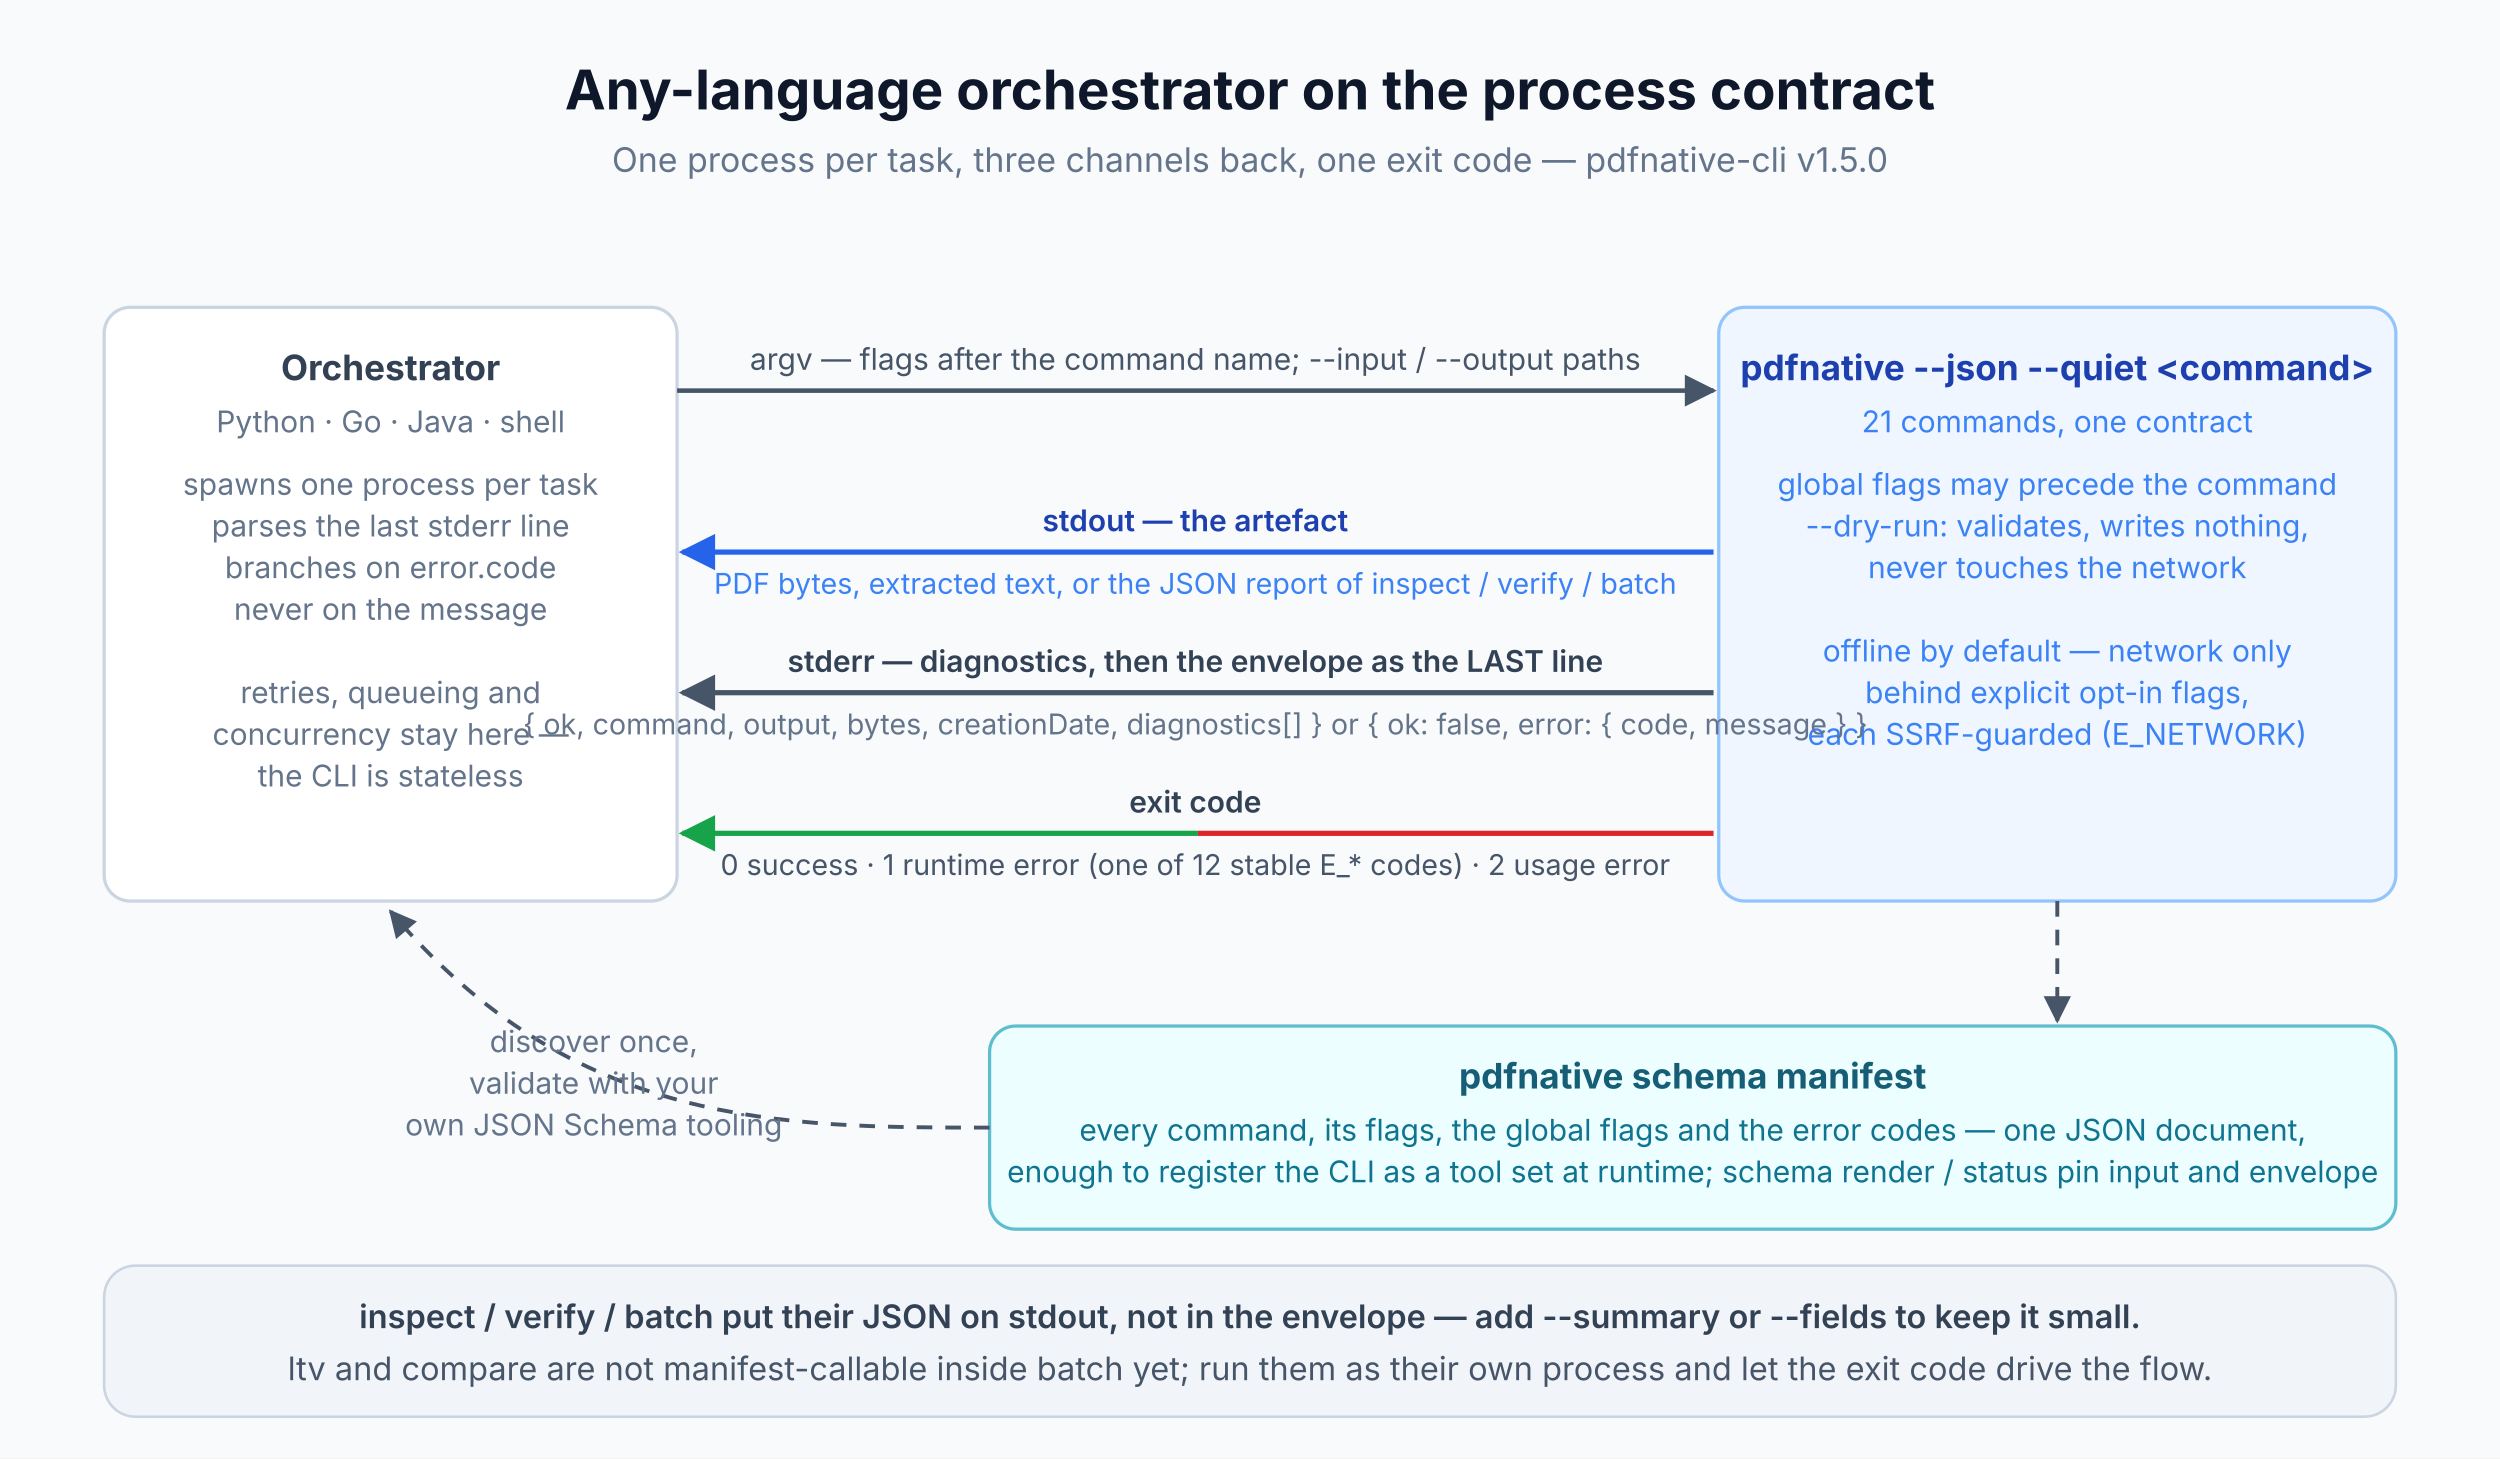
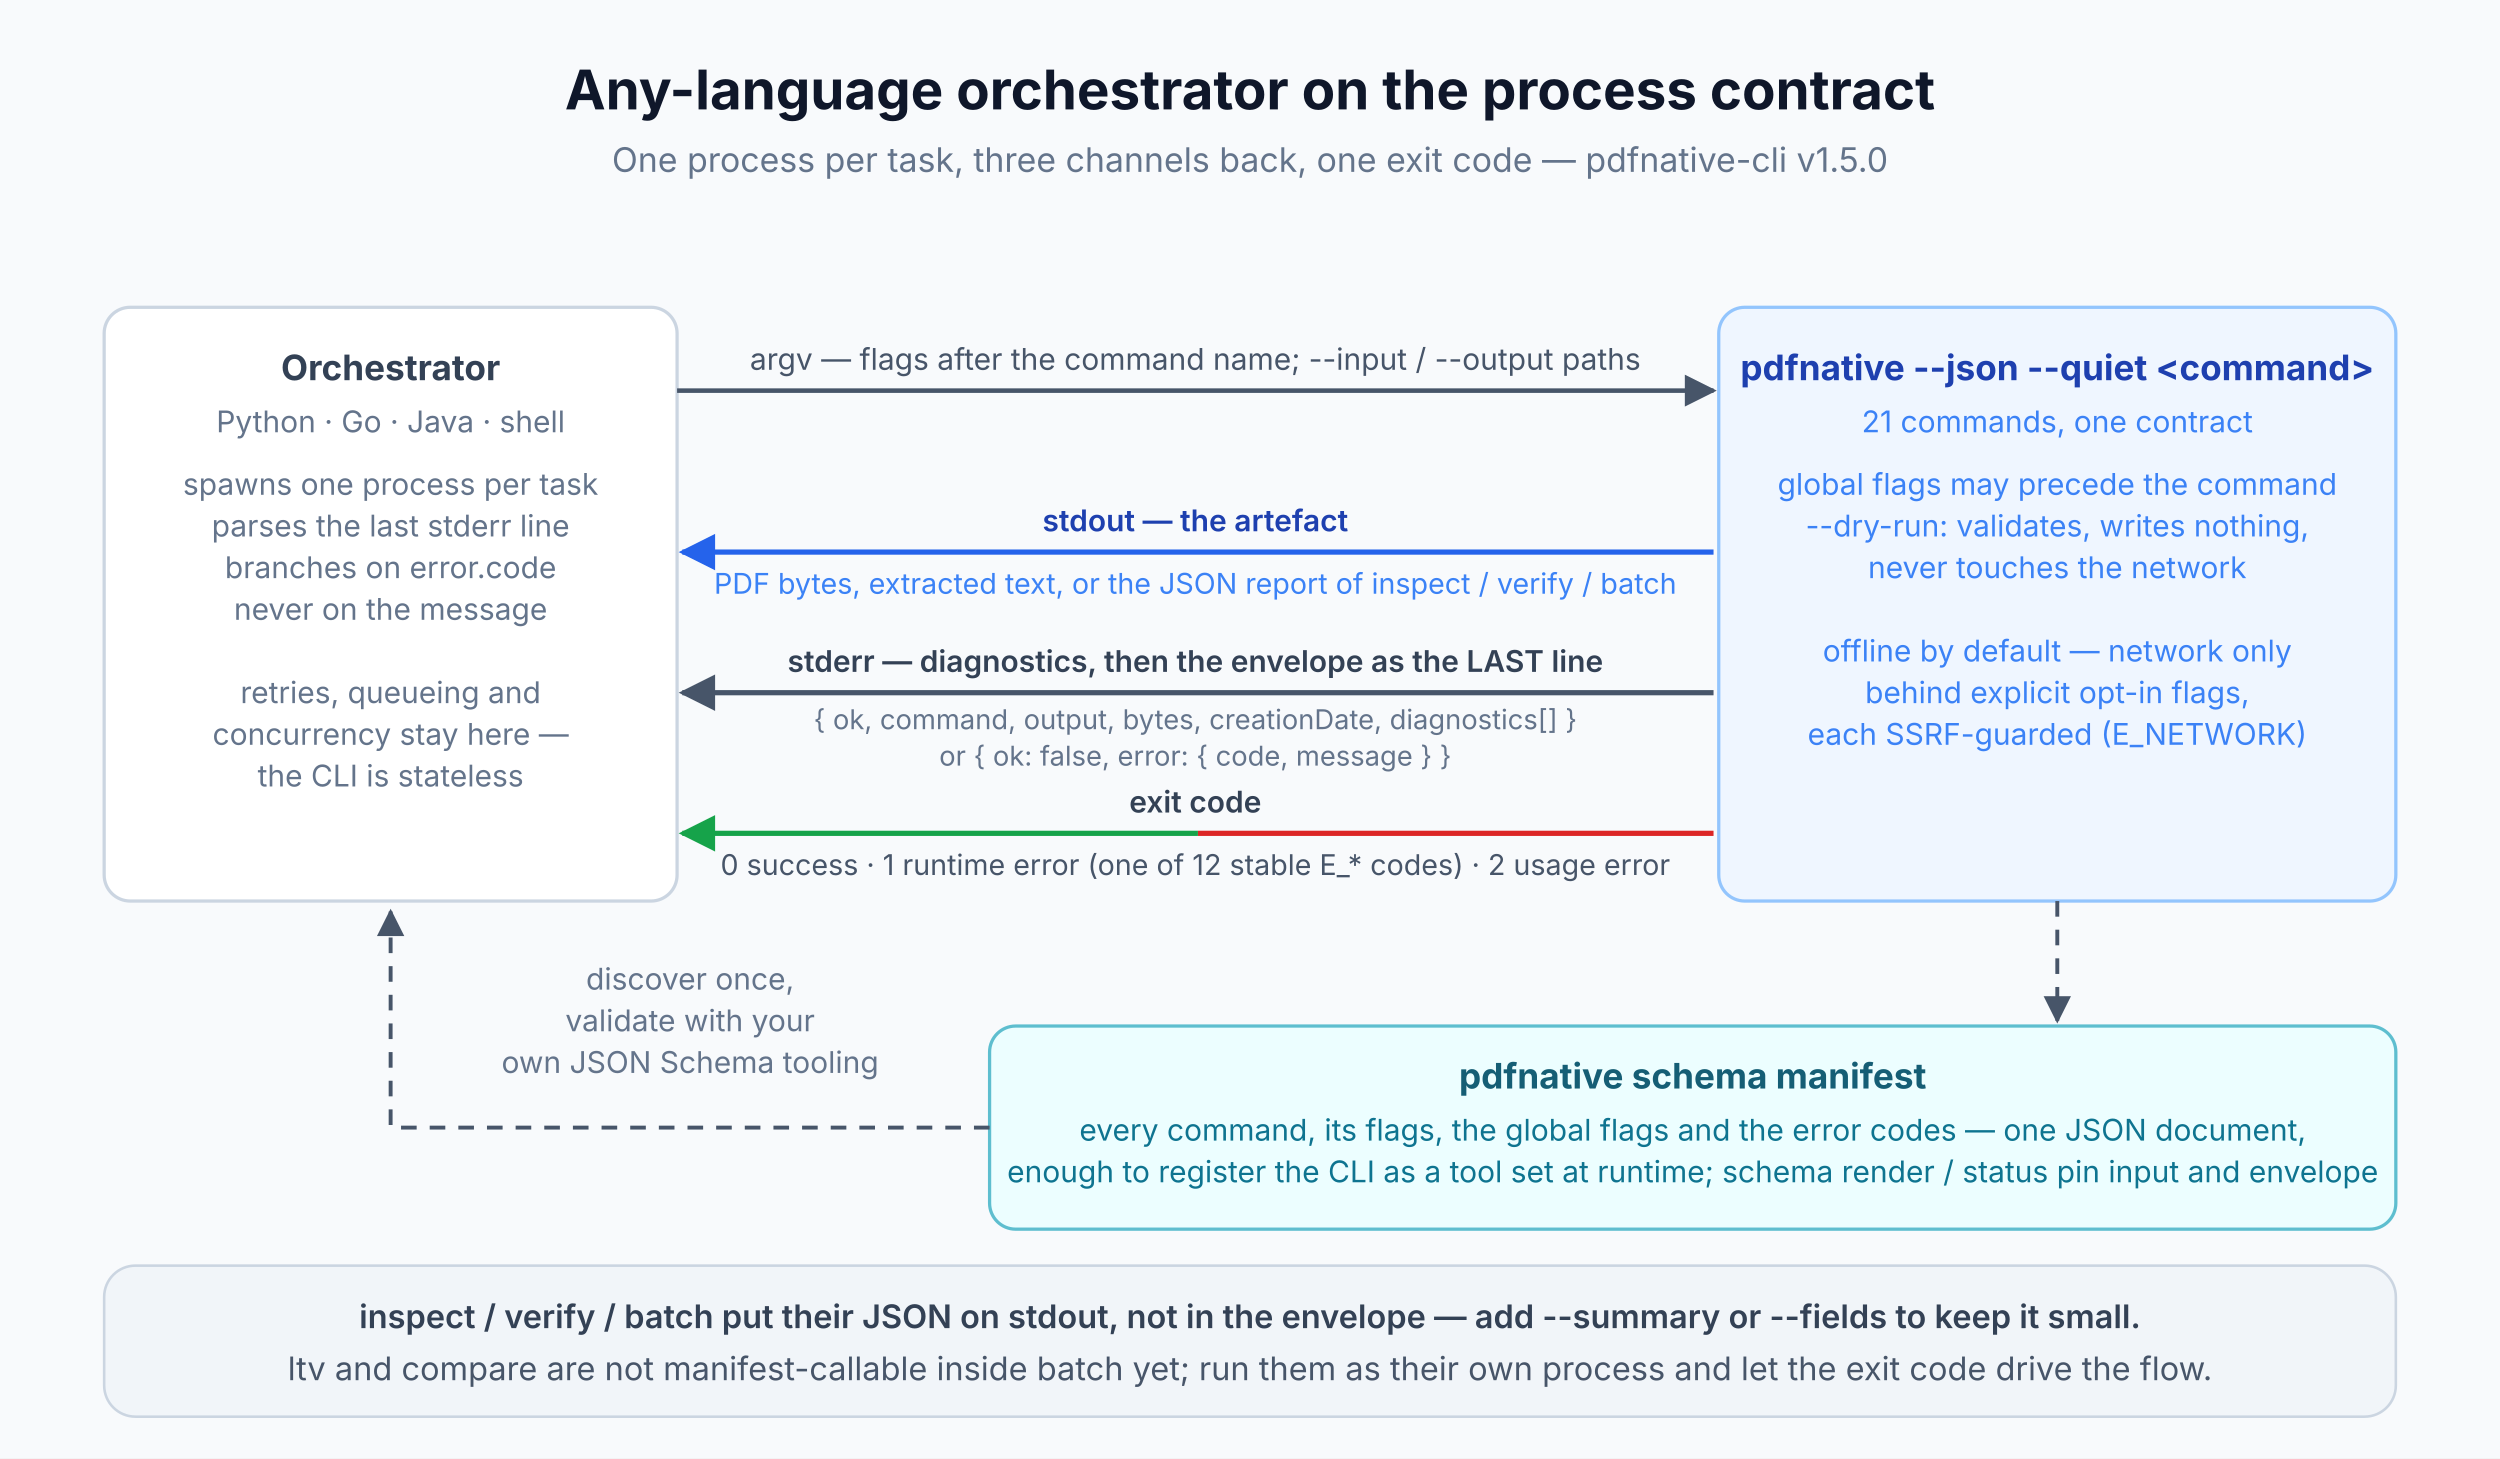
<svg xmlns="http://www.w3.org/2000/svg" viewBox="0 0 960 560" role="img" aria-labelledby="uco-title uco-desc" font-family="Inter,-apple-system,BlinkMacSystemFont,'Segoe UI',Roboto,'Helvetica Neue',Arial,sans-serif">
  <defs>
    <marker id="uco-ah" viewBox="0 0 10 10" refX="9" refY="5" markerWidth="7" markerHeight="7" orient="auto-start-reverse">
      <path d="M0,0 L10,5 L0,10 z" fill="#475569" />
    </marker>
    <marker id="uco-ah-blue" viewBox="0 0 10 10" refX="9" refY="5" markerWidth="7" markerHeight="7" orient="auto-start-reverse">
      <path d="M0,0 L10,5 L0,10 z" fill="#2563EB" />
    </marker>
    <marker id="uco-ah-green" viewBox="0 0 10 10" refX="9" refY="5" markerWidth="7" markerHeight="7" orient="auto-start-reverse">
      <path d="M0,0 L10,5 L0,10 z" fill="#16A34A" />
    </marker>
    <marker id="uco-ah-red" viewBox="0 0 10 10" refX="9" refY="5" markerWidth="7" markerHeight="7" orient="auto-start-reverse">
      <path d="M0,0 L10,5 L0,10 z" fill="#DC2626" />
    </marker>
  </defs>
  <rect width="960" height="560" fill="#F8FAFC" />
  <text x="480" y="42" text-anchor="middle" font-size="21" font-weight="700" fill="#0F172A">Any-language orchestrator on the process contract</text>
  <text x="480" y="66" text-anchor="middle" font-size="13" fill="#64748B">One process per task, three channels back, one exit code — pdfnative-cli v1.5.0</text>
  <rect x="40" y="118" width="220" height="228" rx="10" fill="#FFFFFF" stroke="#CBD5E1" stroke-width="1.25" />
  <text x="150" y="146" text-anchor="middle" font-size="13.5" font-weight="700" fill="#334155">Orchestrator</text>
  <text x="150" y="166" text-anchor="middle" font-size="11.5" fill="#64748B">Python · Go · Java · shell</text>
  <text x="150" y="190" text-anchor="middle" font-size="11.5" fill="#64748B">spawns one process per task</text>
  <text x="150" y="206" text-anchor="middle" font-size="11.5" fill="#64748B">parses the last stderr line</text>
  <text x="150" y="222" text-anchor="middle" font-size="11.5" fill="#64748B">branches on error.code</text>
  <text x="150" y="238" text-anchor="middle" font-size="11.5" fill="#64748B">never on the message</text>
  <text x="150" y="270" text-anchor="middle" font-size="11.5" fill="#64748B">retries, queueing and</text>
  <text x="150" y="286" text-anchor="middle" font-size="11.5" fill="#64748B">concurrency stay here —</text>
  <text x="150" y="302" text-anchor="middle" font-size="11.5" fill="#64748B">the CLI is stateless</text>
  <rect x="660" y="118" width="260" height="228" rx="10" fill="#EFF6FF" stroke="#93C5FD" stroke-width="1.25" />
  <text x="790" y="146" text-anchor="middle" font-size="13.5" font-weight="700" fill="#1E40AF">pdfnative --json --quiet &lt;command&gt;</text>
  <text x="790" y="166" text-anchor="middle" font-size="11.5" fill="#3B82F6">21 commands, one contract</text>
  <text x="790" y="190" text-anchor="middle" font-size="11.5" fill="#3B82F6">global flags may precede the command</text>
  <text x="790" y="206" text-anchor="middle" font-size="11.5" fill="#3B82F6">--dry-run: validates, writes nothing,</text>
  <text x="790" y="222" text-anchor="middle" font-size="11.5" fill="#3B82F6">never touches the network</text>
  <text x="790" y="254" text-anchor="middle" font-size="11.5" fill="#3B82F6">offline by default — network only</text>
  <text x="790" y="270" text-anchor="middle" font-size="11.5" fill="#3B82F6">behind explicit opt-in flags,</text>
  <text x="790" y="286" text-anchor="middle" font-size="11.5" fill="#3B82F6">each SSRF-guarded (E_NETWORK)</text>
  <line x1="260" y1="150" x2="658" y2="150" stroke="#475569" stroke-width="1.75" marker-end="url(#uco-ah)" />
  <text x="459" y="142" text-anchor="middle" font-size="11.5" fill="#475569">argv — flags after the command name; --input / --output paths</text>
  <line x1="658" y1="212" x2="262" y2="212" stroke="#2563EB" stroke-width="2" marker-end="url(#uco-ah-blue)" />
  <text x="459" y="204" text-anchor="middle" font-size="11.5" font-weight="600" fill="#1E40AF">stdout — the artefact</text>
  <text x="459" y="228" text-anchor="middle" font-size="11" fill="#3B82F6">PDF bytes, extracted text, or the JSON report of inspect / verify / batch</text>
  <line x1="658" y1="266" x2="262" y2="266" stroke="#475569" stroke-width="2" marker-end="url(#uco-ah)" />
  <text x="459" y="258" text-anchor="middle" font-size="11.5" font-weight="600" fill="#334155">stderr — diagnostics, then the envelope as the LAST line</text>
-   <text x="459" y="282" text-anchor="middle" font-size="11" fill="#64748B">{ ok, command, output, bytes, creationDate, diagnostics[] } or { ok: false, error: { code, message } }</text>
+   <text x="459" y="280" text-anchor="middle" font-size="10.5" fill="#64748B">{ ok, command, output, bytes, creationDate, diagnostics[] }</text>
+   <text x="459" y="294" text-anchor="middle" font-size="10.5" fill="#64748B">or { ok: false, error: { code, message } }</text>
  <line x1="658" y1="320" x2="460" y2="320" stroke="#DC2626" stroke-width="2" />
  <line x1="460" y1="320" x2="262" y2="320" stroke="#16A34A" stroke-width="2" marker-end="url(#uco-ah-green)" />
  <text x="459" y="312" text-anchor="middle" font-size="11.5" font-weight="600" fill="#334155">exit code</text>
  <text x="459" y="336" text-anchor="middle" font-size="11" fill="#475569">0 success · 1 runtime error (one of 12 stable E_* codes) · 2 usage error</text>
  <path d="M790 346 L790 392" fill="none" stroke="#475569" stroke-width="1.5" stroke-dasharray="6 5" marker-end="url(#uco-ah)" />
  <rect x="380" y="394" width="540" height="78" rx="10" fill="#ECFEFF" stroke="#5EBECF" stroke-width="1.25" />
  <text x="650" y="418" text-anchor="middle" font-size="13.5" font-weight="700" fill="#155E75">pdfnative schema manifest</text>
  <text x="650" y="438" text-anchor="middle" font-size="11.5" fill="#0E7490">every command, its flags, the global flags and the error codes — one JSON document,</text>
  <text x="650" y="454" text-anchor="middle" font-size="11.5" fill="#0E7490">enough to register the CLI as a tool set at runtime; schema render / status pin input and envelope</text>
-   <path d="M380 433 C 300 433, 220 433, 150 350" fill="none" stroke="#475569" stroke-width="1.5" stroke-dasharray="6 5" marker-end="url(#uco-ah)" />
-   <text x="228" y="404" text-anchor="middle" font-size="11.5" fill="#64748B">discover once,</text>
-   <text x="228" y="420" text-anchor="middle" font-size="11.5" fill="#64748B">validate with your</text>
-   <text x="228" y="436" text-anchor="middle" font-size="11.5" fill="#64748B">own JSON Schema tooling</text>
+   <path d="M380 433 H150 V350" fill="none" stroke="#475569" stroke-width="1.5" stroke-dasharray="6 5" marker-end="url(#uco-ah)" />
+   <text x="265" y="380" text-anchor="middle" font-size="11.5" fill="#64748B">discover once,</text>
+   <text x="265" y="396" text-anchor="middle" font-size="11.5" fill="#64748B">validate with your</text>
+   <text x="265" y="412" text-anchor="middle" font-size="11.5" fill="#64748B">own JSON Schema tooling</text>
  <rect x="40" y="486" width="880" height="58" rx="12" fill="#F1F5F9" stroke="#CBD5E1" stroke-width="1" />
  <text x="480" y="510" text-anchor="middle" font-size="12.5" font-weight="600" fill="#334155">inspect / verify / batch put their JSON on stdout, not in the envelope — add --summary or --fields to keep it small.</text>
  <text x="480" y="530" text-anchor="middle" font-size="12.5" fill="#475569">ltv and compare are not manifest-callable inside batch yet; run them as their own process and let the exit code drive the flow.</text>
</svg>
